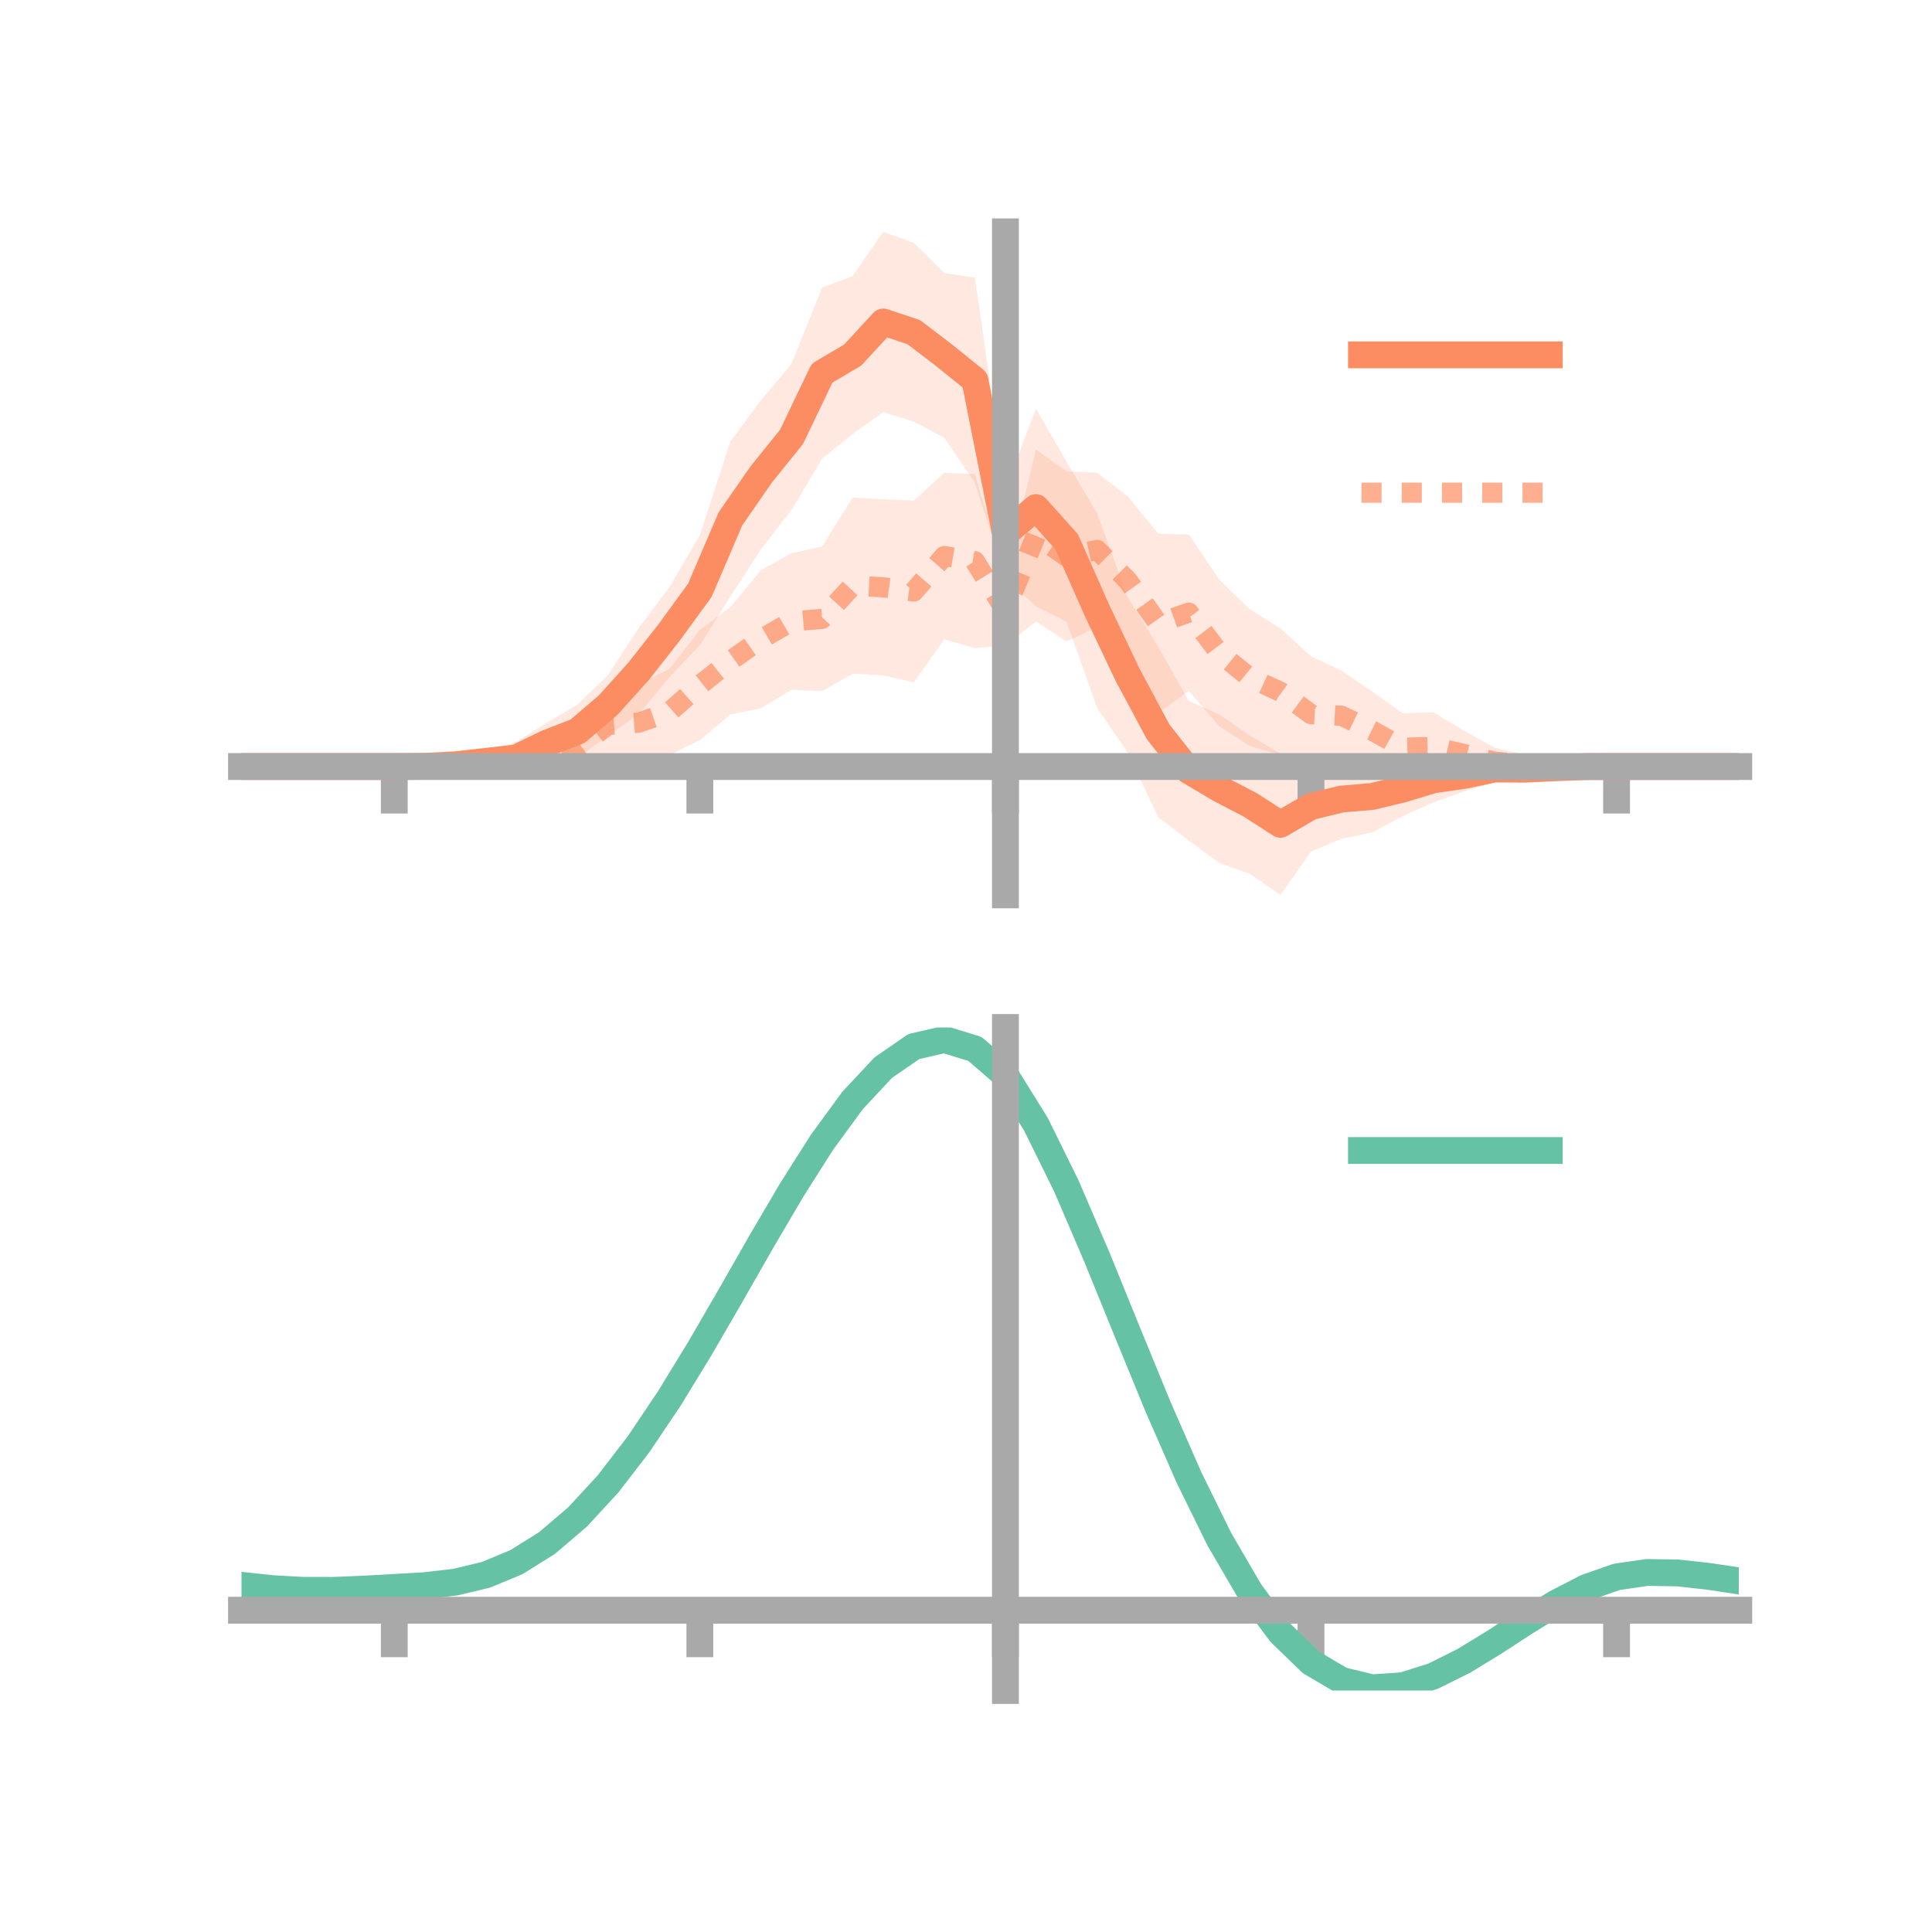
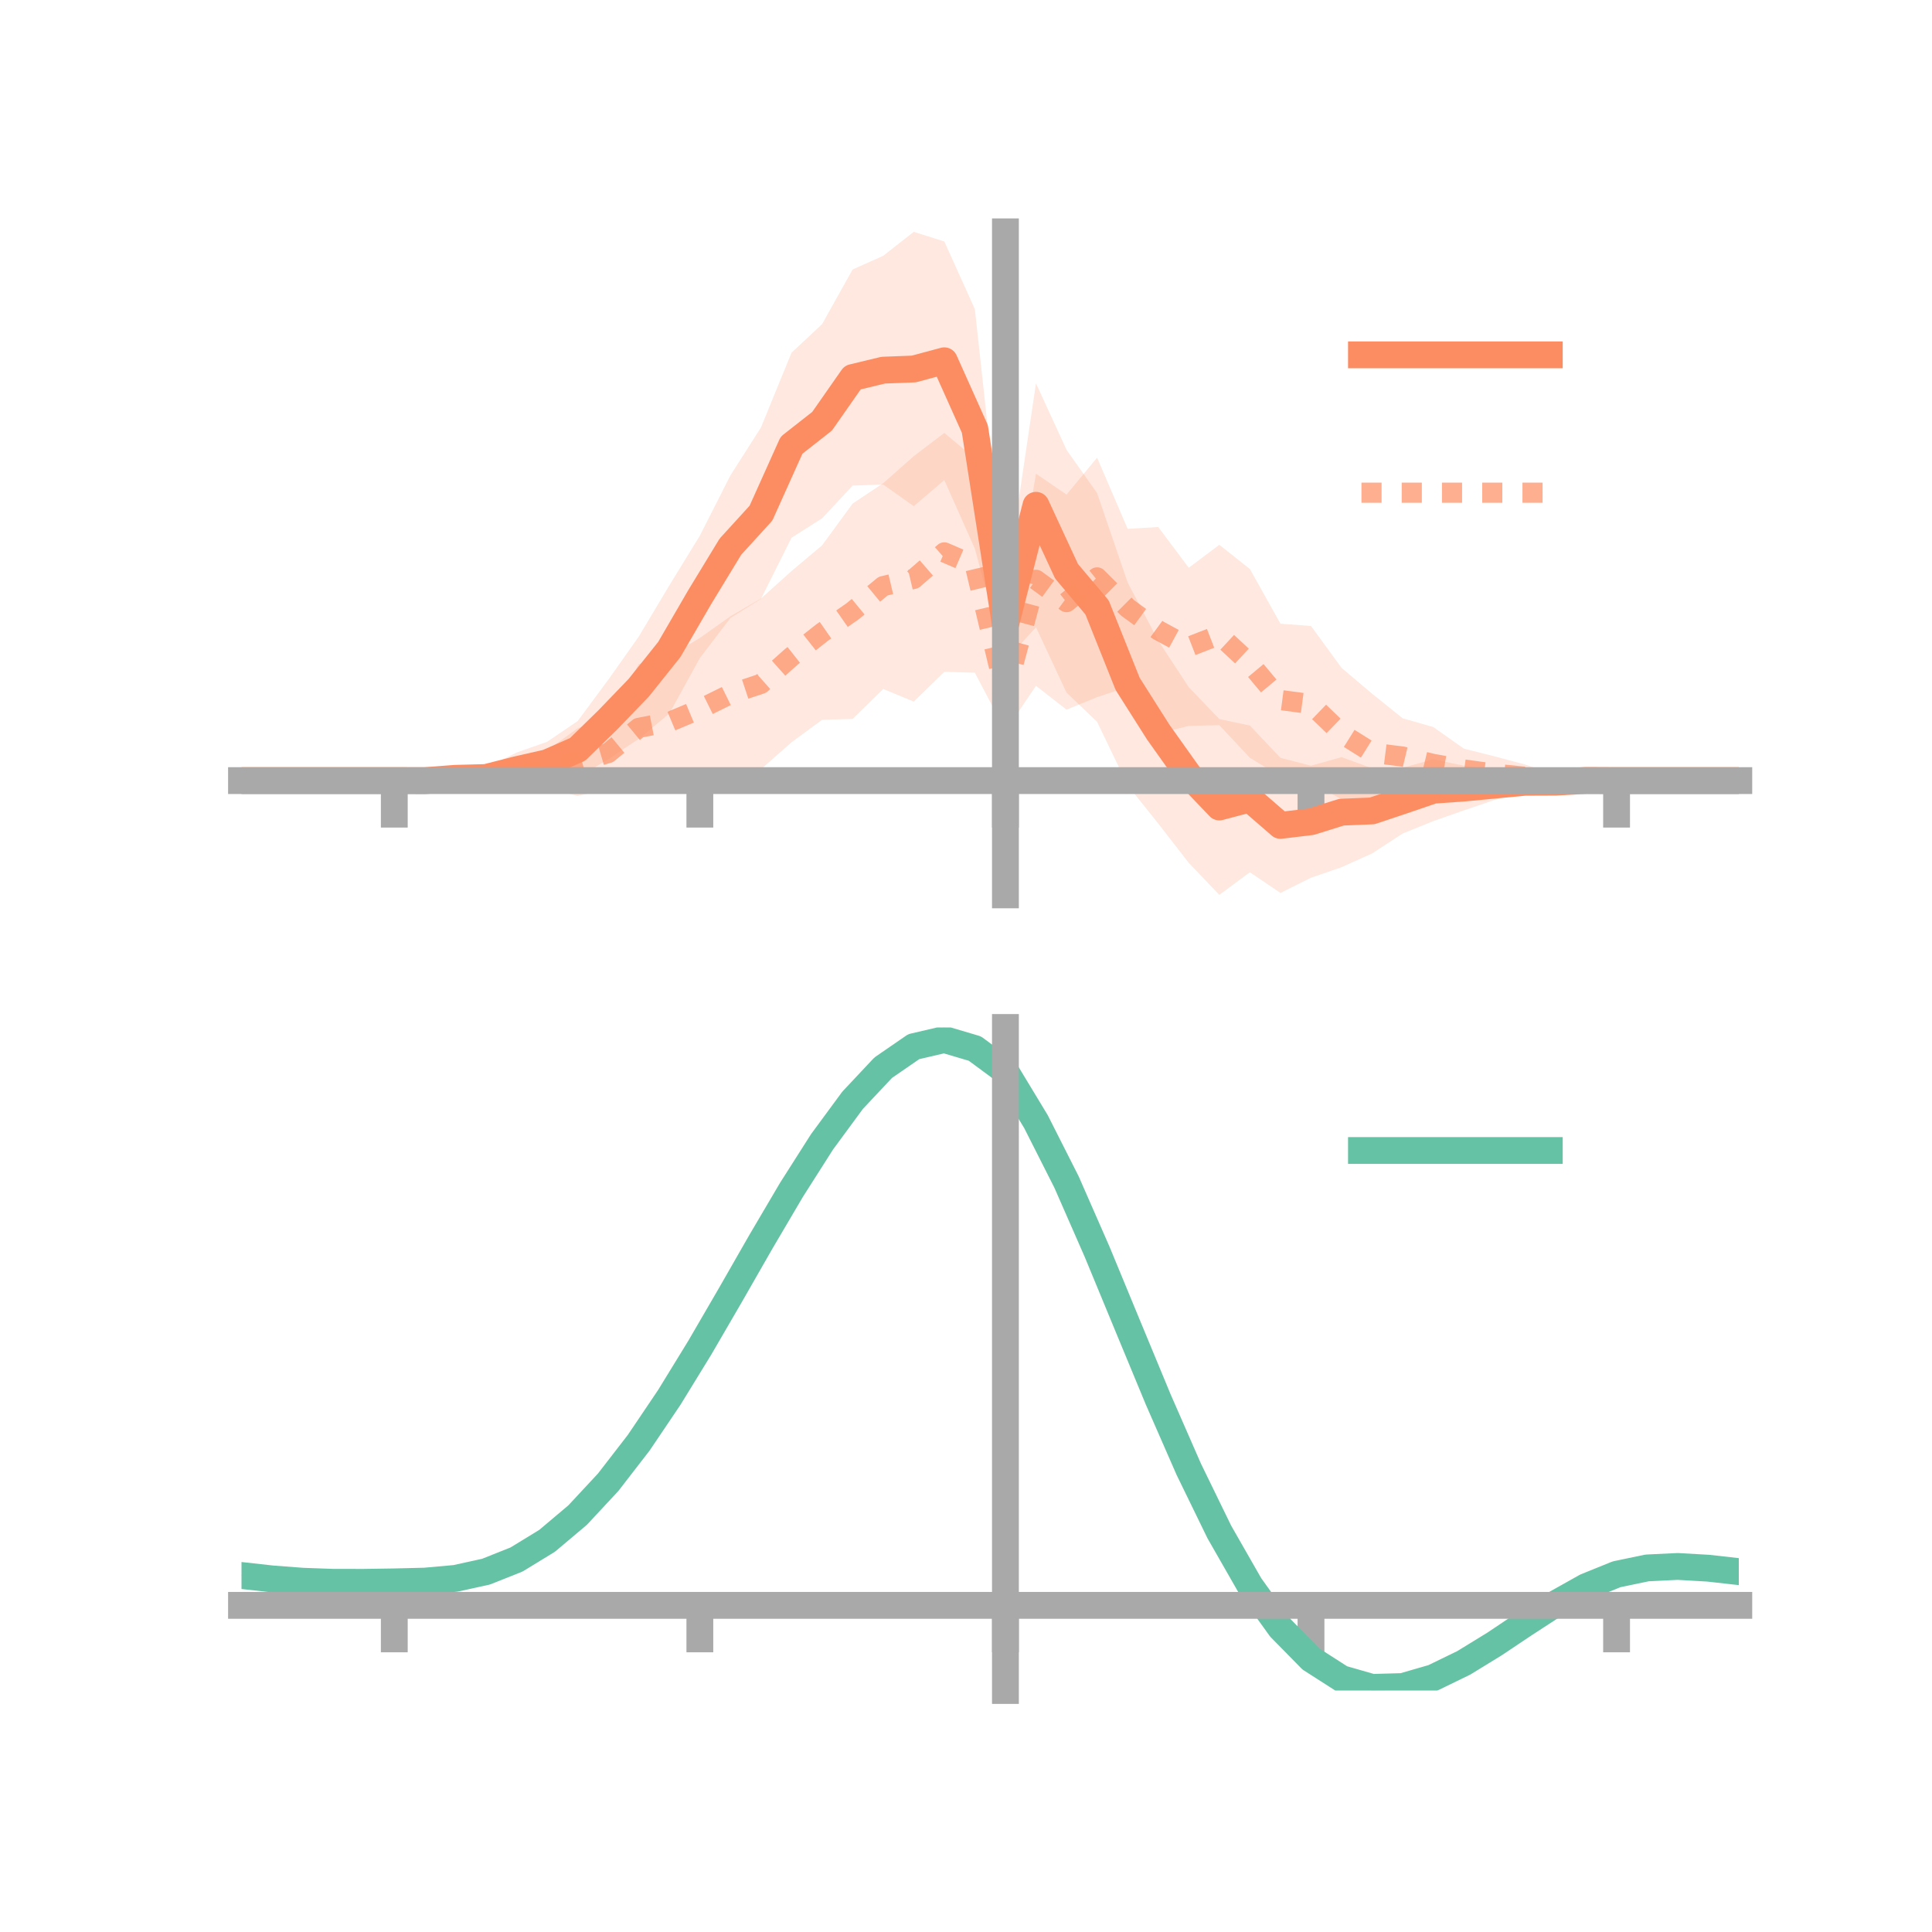
<svg xmlns="http://www.w3.org/2000/svg" xmlns:xlink="http://www.w3.org/1999/xlink" height="144pt" version="1.1" viewBox="0 0 144 144" width="144pt">
  <defs>
    <style type="text/css">
*{stroke-linecap:butt;stroke-linejoin:round;}
  </style>
  </defs>
  <g id="figure_1">
    <g id="patch_1">
      <path d="M 0 144  L 144 144  L 144 0  L 0 0  z " style="fill:none;" />
    </g>
    <g id="axes_1">
      <g id="patch_2">
        <path d="M 18 66.698  L 129.6 66.698  L 129.6 17.28  L 18 17.28  z " style="fill:none;" />
      </g>
      <g id="PolyCollection_1">
-         <path clip-path="url(#pd520736c63)" d="M 18 57.133  L 18 57.133  L 20.278 57.133  L 22.555 57.133  L 24.833 57.133  L 27.11 57.133  L 29.388 57.133  L 31.665 56.958  L 33.943 56.549  L 36.22 56.011  L 38.498 55.285  L 40.776 53.857  L 43.053 52.513  L 45.331 50.294  L 47.608 46.809  L 49.886 43.772  L 52.163 39.893  L 54.441 32.901  L 56.718 29.834  L 58.996 27.114  L 61.273 21.433  L 63.551 20.588  L 65.829 17.28  L 68.106 18.095  L 70.384 20.355  L 72.661 20.69  L 74.939 36.448  L 77.216 30.467  L 79.494 34.41  L 81.771 38.265  L 84.049 44.515  L 86.327 48.207  L 88.604 52.232  L 90.882 53.264  L 93.159 54.826  L 95.437 56.179  L 97.714 56.752  L 99.992 56.605  L 102.269 56.685  L 104.547 56.794  L 106.824 56.446  L 109.102 56.596  L 111.38 56.334  L 113.657 56.593  L 115.935 56.896  L 118.212 56.996  L 120.49 57.133  L 122.767 57.133  L 125.045 57.133  L 127.322 57.133  L 129.6 57.133  L 129.6 57.133  L 129.6 57.133  L 127.322 57.133  L 125.045 57.133  L 122.767 57.133  L 120.49 57.133  L 118.212 57.279  L 115.935 57.551  L 113.657 58.067  L 111.38 58.304  L 109.102 58.998  L 106.824 59.804  L 104.547 60.836  L 102.269 62.047  L 99.992 62.513  L 97.714 63.468  L 95.437 66.698  L 93.159 65.126  L 90.882 64.32  L 88.604 62.647  L 86.327 60.908  L 84.049 56.099  L 81.771 52.755  L 79.494 46.333  L 77.216 45.197  L 74.939 43.058  L 72.661 35.975  L 70.384 32.635  L 68.106 31.419  L 65.829 30.717  L 63.551 32.347  L 61.273 34.186  L 58.996 38.008  L 56.718 40.94  L 54.441 44.453  L 52.163 48.094  L 49.886 50.472  L 47.608 53.235  L 45.331 54.809  L 43.053 56.491  L 40.776 56.915  L 38.498 57.691  L 36.22 57.484  L 33.943 57.458  L 31.665 57.277  L 29.388 57.133  L 27.11 57.133  L 24.833 57.133  L 22.555 57.133  L 20.278 57.133  L 18 57.133  z " style="fill:#fc8d62;fill-opacity:0.2;" />
+         <path clip-path="url(#pf4dfe862f0)" d="M 18 58.182  L 18 58.182  L 20.278 58.182  L 22.555 58.182  L 24.833 58.182  L 27.11 58.182  L 29.388 58.182  L 31.665 58.093  L 33.943 57.477  L 36.22 57.222  L 38.498 56.095  L 40.776 55.291  L 43.053 53.748  L 45.331 50.674  L 47.608 47.452  L 49.886 43.639  L 52.163 39.929  L 54.441 35.437  L 56.718 31.863  L 58.996 26.291  L 61.273 24.162  L 63.551 20.086  L 65.829 19.069  L 68.106 17.28  L 70.384 18  L 72.661 23.044  L 74.939 43.941  L 77.216 28.573  L 79.494 33.531  L 81.771 36.756  L 84.049 43.419  L 86.327 47.752  L 88.604 51.221  L 90.882 53.598  L 93.159 54.079  L 95.437 56.487  L 97.714 57.074  L 99.992 56.433  L 102.269 57.271  L 104.547 57.232  L 106.824 56.596  L 109.102 57.074  L 111.38 57.408  L 113.657 57.632  L 115.935 57.921  L 118.212 57.991  L 120.49 58.182  L 122.767 58.182  L 125.045 58.182  L 127.322 58.182  L 129.6 58.182  L 129.6 58.182  L 129.6 58.182  L 127.322 58.182  L 125.045 58.182  L 122.767 58.182  L 120.49 58.182  L 118.212 58.353  L 115.935 58.673  L 113.657 58.979  L 111.38 59.631  L 109.102 60.402  L 106.824 61.203  L 104.547 62.124  L 102.269 63.61  L 99.992 64.634  L 97.714 65.421  L 95.437 66.554  L 93.159 65.012  L 90.882 66.698  L 88.604 64.312  L 86.327 61.379  L 84.049 58.528  L 81.771 53.8  L 79.494 51.624  L 77.216 46.751  L 74.939 49.23  L 72.661 40.899  L 70.384 35.782  L 68.106 37.727  L 65.829 36.11  L 63.551 36.192  L 61.273 38.633  L 58.996 40.08  L 56.718 44.634  L 54.441 46.057  L 52.163 49.05  L 49.886 53.182  L 47.608 55.071  L 45.331 56.58  L 43.053 57.96  L 40.776 58.417  L 38.498 58.647  L 36.22 58.682  L 33.943 58.546  L 31.665 58.277  L 29.388 58.182  L 27.11 58.182  L 24.833 58.182  L 22.555 58.182  L 20.278 58.182  L 18 58.182  z " style="fill:#fc8d62;fill-opacity:0.2;" />
      </g>
      <g id="PolyCollection_2">
-         <path clip-path="url(#pd520736c63)" d="M 18 57.133  L 18 57.133  L 20.278 57.133  L 22.555 57.133  L 24.833 57.133  L 27.11 57.133  L 29.388 57.133  L 31.665 56.959  L 33.943 56.692  L 36.22 56.286  L 38.498 55.422  L 40.776 54.927  L 43.053 53.457  L 45.331 51.908  L 47.608 50.996  L 49.886 49.869  L 52.163 46.952  L 54.441 45.251  L 56.718 42.5  L 58.996 41.229  L 61.273 40.743  L 63.551 37.09  L 65.829 37.211  L 68.106 37.316  L 70.384 35.237  L 72.661 35.344  L 74.939 42.926  L 77.216 33.51  L 79.494 35.133  L 81.771 35.234  L 84.049 36.989  L 86.327 39.779  L 88.604 39.835  L 90.882 43.208  L 93.159 45.43  L 95.437 46.84  L 97.714 48.92  L 99.992 49.986  L 102.269 51.533  L 104.547 53.169  L 106.824 53.094  L 109.102 54.458  L 111.38 55.722  L 113.657 56.247  L 115.935 56.631  L 118.212 57.081  L 120.49 57.132  L 122.767 57.133  L 125.045 57.133  L 127.322 57.133  L 129.6 57.133  L 129.6 57.133  L 129.6 57.133  L 127.322 57.133  L 125.045 57.133  L 122.767 57.133  L 120.49 57.134  L 118.212 57.234  L 115.935 57.442  L 113.657 57.702  L 111.38 57.806  L 109.102 57.935  L 106.824 58.238  L 104.547 58.282  L 102.269 57.375  L 99.992 56.711  L 97.714 57.545  L 95.437 56.28  L 93.159 55.602  L 90.882 54.131  L 88.604 51.486  L 86.327 53.156  L 84.049 49.532  L 81.771 46.739  L 79.494 47.823  L 77.216 46.317  L 74.939 48.092  L 72.661 48.314  L 70.384 47.65  L 68.106 50.862  L 65.829 50.335  L 63.551 50.215  L 61.273 51.513  L 58.996 51.408  L 56.718 52.791  L 54.441 53.245  L 52.163 55.165  L 49.886 56.278  L 47.608 56.732  L 45.331 56.168  L 43.053 58.021  L 40.776 58.009  L 38.498 57.592  L 36.22 57.694  L 33.943 57.495  L 31.665 57.252  L 29.388 57.133  L 27.11 57.133  L 24.833 57.133  L 22.555 57.133  L 20.278 57.133  L 18 57.133  z " style="fill:#fc8d62;fill-opacity:0.2;" />
+         <path clip-path="url(#pf4dfe862f0)" d="M 18 58.182  L 18 58.182  L 20.278 58.182  L 22.555 58.182  L 24.833 58.182  L 27.11 58.182  L 29.388 58.182  L 31.665 57.955  L 33.943 57.701  L 36.22 57.326  L 38.498 56.632  L 40.776 55.935  L 43.053 54.285  L 45.331 53.448  L 47.608 49.499  L 49.886 48.929  L 52.163 47.553  L 54.441 45.938  L 56.718 44.612  L 58.996 42.565  L 61.273 40.649  L 63.551 37.535  L 65.829 36.017  L 68.106 34.004  L 70.384 32.27  L 72.661 34.168  L 74.939 48.94  L 77.216 35.31  L 79.494 36.866  L 81.771 34.113  L 84.049 39.418  L 86.327 39.281  L 88.604 42.319  L 90.882 40.608  L 93.159 42.414  L 95.437 46.488  L 97.714 46.658  L 99.992 49.782  L 102.269 51.707  L 104.547 53.539  L 106.824 54.188  L 109.102 55.797  L 111.38 56.372  L 113.657 56.981  L 115.935 57.742  L 118.212 57.782  L 120.49 58.182  L 122.767 58.182  L 125.045 58.182  L 127.322 58.182  L 129.6 58.182  L 129.6 58.182  L 129.6 58.182  L 127.322 58.182  L 125.045 58.182  L 122.767 58.182  L 120.49 58.182  L 118.212 58.494  L 115.935 58.511  L 113.657 58.809  L 111.38 58.953  L 109.102 58.912  L 106.824 59.692  L 104.547 59.246  L 102.269 60.501  L 99.992 59.575  L 97.714 58.3  L 95.437 57.863  L 93.159 56.48  L 90.882 54.049  L 88.604 54.104  L 86.327 54.671  L 84.049 51.207  L 81.771 51.96  L 79.494 52.892  L 77.216 51.118  L 74.939 54.48  L 72.661 50.14  L 70.384 50.073  L 68.106 52.293  L 65.829 51.352  L 63.551 53.586  L 61.273 53.651  L 58.996 55.325  L 56.718 57.333  L 54.441 57.518  L 52.163 58.158  L 49.886 58.691  L 47.608 59.003  L 45.331 58.814  L 43.053 59.323  L 40.776 58.75  L 38.498 59.017  L 36.22 58.829  L 33.943 58.604  L 31.665 58.424  L 29.388 58.182  L 27.11 58.182  L 24.833 58.182  L 22.555 58.182  L 20.278 58.182  L 18 58.182  z " style="fill:#fc8d62;fill-opacity:0.2;" />
      </g>
      <g id="matplotlib.axis_1">
        <g id="xtick_1">
          <g id="line2d_1">
            <defs>
-               <path d="M 0 0  L 0 3.5  " id="me6db97d13f" style="stroke:#a9a9a9;stroke-width:2;" />
+               <path d="M 0 0  L 0 3.5  " id="mc47eb3ee27" style="stroke:#a9a9a9;stroke-width:2;" />
            </defs>
            <g>
-               <use style="fill:#a9a9a9;stroke:#a9a9a9;stroke-width:2;" x="29.388" xlink:href="#me6db97d13f" y="57.133" />
+               <use style="fill:#a9a9a9;stroke:#a9a9a9;stroke-width:2;" x="29.388" xlink:href="#mc47eb3ee27" y="58.182" />
            </g>
          </g>
        </g>
        <g id="xtick_2">
          <g id="line2d_2">
            <g>
-               <use style="fill:#a9a9a9;stroke:#a9a9a9;stroke-width:2;" x="52.163" xlink:href="#me6db97d13f" y="57.133" />
+               <use style="fill:#a9a9a9;stroke:#a9a9a9;stroke-width:2;" x="52.163" xlink:href="#mc47eb3ee27" y="58.182" />
            </g>
          </g>
        </g>
        <g id="xtick_3">
          <g id="line2d_3">
            <g>
-               <use style="fill:#a9a9a9;stroke:#a9a9a9;stroke-width:2;" x="74.939" xlink:href="#me6db97d13f" y="57.133" />
+               <use style="fill:#a9a9a9;stroke:#a9a9a9;stroke-width:2;" x="74.939" xlink:href="#mc47eb3ee27" y="58.182" />
            </g>
          </g>
        </g>
        <g id="xtick_4">
          <g id="line2d_4">
            <g>
-               <use style="fill:#a9a9a9;stroke:#a9a9a9;stroke-width:2;" x="97.714" xlink:href="#me6db97d13f" y="57.133" />
+               <use style="fill:#a9a9a9;stroke:#a9a9a9;stroke-width:2;" x="97.714" xlink:href="#mc47eb3ee27" y="58.182" />
            </g>
          </g>
        </g>
        <g id="xtick_5">
          <g id="line2d_5">
            <g>
-               <use style="fill:#a9a9a9;stroke:#a9a9a9;stroke-width:2;" x="120.49" xlink:href="#me6db97d13f" y="57.133" />
+               <use style="fill:#a9a9a9;stroke:#a9a9a9;stroke-width:2;" x="120.49" xlink:href="#mc47eb3ee27" y="58.182" />
            </g>
          </g>
        </g>
      </g>
      <g id="matplotlib.axis_2" />
      <g id="line2d_6">
-         <path clip-path="url(#pd520736c63)" d="M 18 57.133  L 20.278 57.133  L 22.555 57.133  L 24.833 57.133  L 27.11 57.133  L 29.388 57.133  L 31.665 57.118  L 33.943 57.003  L 36.22 56.747  L 38.498 56.488  L 40.776 55.386  L 43.053 54.502  L 45.331 52.551  L 47.608 50.022  L 49.886 47.122  L 52.163 43.994  L 54.441 38.677  L 56.718 35.387  L 58.996 32.561  L 61.273 27.81  L 63.551 26.467  L 65.829 23.999  L 68.106 24.757  L 70.384 26.495  L 72.661 28.333  L 74.939 39.753  L 77.216 37.832  L 79.494 40.371  L 81.771 45.51  L 84.049 50.307  L 86.327 54.557  L 88.604 57.439  L 90.882 58.792  L 93.159 59.976  L 95.437 61.439  L 97.714 60.11  L 99.992 59.559  L 102.269 59.366  L 104.547 58.815  L 106.824 58.125  L 109.102 57.797  L 111.38 57.319  L 113.657 57.33  L 115.935 57.224  L 118.212 57.138  L 120.49 57.133  L 122.767 57.133  L 125.045 57.133  L 127.322 57.133  L 129.6 57.133  " style="fill:none;stroke:#fc8d62;stroke-linecap:square;stroke-width:2;" />
+         <path clip-path="url(#pf4dfe862f0)" d="M 18 58.182  L 20.278 58.182  L 22.555 58.182  L 24.833 58.182  L 27.11 58.182  L 29.388 58.182  L 31.665 58.185  L 33.943 58.011  L 36.22 57.952  L 38.498 57.371  L 40.776 56.854  L 43.053 55.854  L 45.331 53.627  L 47.608 51.261  L 49.886 48.41  L 52.163 44.49  L 54.441 40.747  L 56.718 38.249  L 58.996 33.185  L 61.273 31.398  L 63.551 28.139  L 65.829 27.59  L 68.106 27.503  L 70.384 26.891  L 72.661 31.972  L 74.939 46.586  L 77.216 37.662  L 79.494 42.578  L 81.771 45.278  L 84.049 50.974  L 86.327 54.566  L 88.604 57.767  L 90.882 60.148  L 93.159 59.546  L 95.437 61.52  L 97.714 61.247  L 99.992 60.534  L 102.269 60.441  L 104.547 59.678  L 106.824 58.899  L 109.102 58.738  L 111.38 58.52  L 113.657 58.306  L 115.935 58.297  L 118.212 58.172  L 120.49 58.182  L 122.767 58.182  L 125.045 58.182  L 127.322 58.182  L 129.6 58.182  " style="fill:none;stroke:#fc8d62;stroke-linecap:square;stroke-width:2;" />
      </g>
      <g id="line2d_7">
-         <path clip-path="url(#pd520736c63)" d="M 18 57.133  L 20.278 57.133  L 22.555 57.133  L 24.833 57.133  L 27.11 57.133  L 29.388 57.133  L 31.665 57.106  L 33.943 57.094  L 36.22 56.99  L 38.498 56.507  L 40.776 56.468  L 43.053 55.739  L 45.331 54.038  L 47.608 53.864  L 49.886 53.073  L 52.163 51.058  L 54.441 49.248  L 56.718 47.645  L 58.996 46.319  L 61.273 46.128  L 63.551 43.652  L 65.829 43.773  L 68.106 44.089  L 70.384 41.443  L 72.661 41.829  L 74.939 45.509  L 77.216 39.914  L 79.494 41.478  L 81.771 40.987  L 84.049 43.261  L 86.327 46.468  L 88.604 45.66  L 90.882 48.669  L 93.159 50.516  L 95.437 51.56  L 97.714 53.233  L 99.992 53.348  L 102.269 54.454  L 104.547 55.726  L 106.824 55.666  L 109.102 56.196  L 111.38 56.764  L 113.657 56.974  L 115.935 57.037  L 118.212 57.158  L 120.49 57.133  L 122.767 57.133  L 125.045 57.133  L 127.322 57.133  L 129.6 57.133  " style="fill:none;stroke:#fc8d62;stroke-dasharray:1.5,1.5;stroke-dashoffset:0;stroke-opacity:0.7;stroke-width:1.5;" />
+         <path clip-path="url(#pf4dfe862f0)" d="M 18 58.182  L 20.278 58.182  L 22.555 58.182  L 24.833 58.182  L 27.11 58.182  L 29.388 58.182  L 31.665 58.19  L 33.943 58.153  L 36.22 58.077  L 38.498 57.825  L 40.776 57.343  L 43.053 56.804  L 45.331 56.131  L 47.608 54.251  L 49.886 53.81  L 52.163 52.856  L 54.441 51.728  L 56.718 50.972  L 58.996 48.945  L 61.273 47.15  L 63.551 45.561  L 65.829 43.685  L 68.106 43.149  L 70.384 41.171  L 72.661 42.154  L 74.939 51.71  L 77.216 43.214  L 79.494 44.879  L 81.771 43.036  L 84.049 45.312  L 86.327 46.976  L 88.604 48.211  L 90.882 47.329  L 93.159 49.447  L 95.437 52.176  L 97.714 52.479  L 99.992 54.679  L 102.269 56.104  L 104.547 56.392  L 106.824 56.94  L 109.102 57.354  L 111.38 57.663  L 113.657 57.895  L 115.935 58.126  L 118.212 58.138  L 120.49 58.182  L 122.767 58.182  L 125.045 58.182  L 127.322 58.182  L 129.6 58.182  " style="fill:none;stroke:#fc8d62;stroke-dasharray:1.5,1.5;stroke-dashoffset:0;stroke-opacity:0.7;stroke-width:1.5;" />
      </g>
      <g id="patch_3">
        <path d="M 74.939 66.698  L 74.939 17.28  " style="fill:none;stroke:#a9a9a9;stroke-linecap:square;stroke-linejoin:miter;stroke-width:2;" />
      </g>
      <g id="patch_4">
        <path d="M 129.6 66.698  L 129.6 17.28  " style="fill:none;" />
      </g>
      <g id="patch_5">
-         <path d="M 18 57.133  L 129.6 57.133  " style="fill:none;stroke:#a9a9a9;stroke-linecap:square;stroke-linejoin:miter;stroke-width:2;" />
+         <path d="M 18 58.182  L 129.6 58.182  " style="fill:none;stroke:#a9a9a9;stroke-linecap:square;stroke-linejoin:miter;stroke-width:2;" />
      </g>
      <g id="patch_6">
        <path d="M 18 17.28  L 129.6 17.28  " style="fill:none;" />
      </g>
      <g id="legend_1">
        <g id="line2d_8">
          <path d="M 101.475 26.449  L 115.475 26.449  " style="fill:none;stroke:#fc8d62;stroke-linecap:square;stroke-width:2;" />
        </g>
        <g id="line2d_9" />
        <g id="text_1">
          <defs>
            <path id="DejaVuSans-32" />
          </defs>
          <g transform="translate(121.0753 28.89891)scale(0.07 -0.07)">
            <use xlink:href="#DejaVuSans-32" />
          </g>
        </g>
        <g id="line2d_10">
          <path d="M 101.475 36.724  L 115.475 36.724  " style="fill:none;stroke:#fc8d62;stroke-dasharray:1.5,1.5;stroke-dashoffset:0;stroke-opacity:0.7;stroke-width:1.5;" />
        </g>
        <g id="line2d_11" />
        <g id="text_2">
          <g transform="translate(121.0753 39.17359)scale(0.07 -0.07)">
            <use xlink:href="#DejaVuSans-32" />
          </g>
        </g>
      </g>
    </g>
    <g id="axes_2">
      <g id="patch_7">
        <path d="M 18 126  L 129.6 126  L 129.6 76.582  L 18 76.582  z " style="fill:none;" />
      </g>
      <g id="PolyCollection_3">
-         <path clip-path="url(#peac2700b24)" d="M 18 118.197  L 18 118.123  L 20.278 118.38  L 22.555 118.508  L 24.833 118.504  L 27.11 118.404  L 29.388 118.267  L 31.665 118.131  L 33.943 117.862  L 36.22 117.308  L 38.498 116.351  L 40.776 114.906  L 43.053 112.926  L 45.331 110.405  L 47.608 107.376  L 49.886 103.906  L 52.163 100.097  L 54.441 96.078  L 56.718 92.001  L 58.996 88.037  L 61.273 84.373  L 63.551 81.2  L 65.829 78.716  L 68.106 77.115  L 70.384 76.582  L 72.661 77.294  L 74.939 79.287  L 77.216 82.995  L 79.494 87.691  L 81.771 93.078  L 84.049 98.76  L 86.327 104.391  L 88.604 109.676  L 90.882 114.384  L 93.159 118.346  L 95.437 121.461  L 97.714 123.686  L 99.992 125.041  L 102.269 125.594  L 104.547 125.451  L 106.824 124.744  L 109.102 123.626  L 111.38 122.255  L 113.657 120.796  L 115.935 119.407  L 118.212 118.241  L 120.49 117.448  L 122.767 117.123  L 125.045 117.164  L 127.322 117.426  L 129.6 117.78  L 129.6 117.88  L 129.6 117.88  L 127.322 117.551  L 125.045 117.31  L 122.767 117.283  L 120.49 117.618  L 118.212 118.424  L 115.935 119.617  L 113.657 121.046  L 111.38 122.551  L 109.102 123.964  L 106.824 125.116  L 104.547 125.844  L 102.269 126  L 99.992 125.458  L 97.714 124.124  L 95.437 121.945  L 93.159 118.912  L 90.882 115.065  L 88.604 110.5  L 86.327 105.375  L 84.049 99.913  L 81.771 94.395  L 79.494 89.162  L 77.216 84.598  L 74.939 80.992  L 72.661 79.064  L 70.384 78.377  L 68.106 78.895  L 65.829 80.442  L 63.551 82.834  L 61.273 85.883  L 58.996 89.397  L 56.718 93.192  L 54.441 97.09  L 52.163 100.928  L 49.886 104.564  L 47.608 107.876  L 45.331 110.773  L 43.053 113.193  L 40.776 115.103  L 38.498 116.509  L 36.22 117.444  L 33.943 117.984  L 31.665 118.241  L 29.388 118.365  L 27.11 118.485  L 24.833 118.569  L 22.555 118.56  L 20.278 118.434  L 18 118.197  z " style="fill:#66c2a5;fill-opacity:0.2;" />
+         <path clip-path="url(#pae8a03908a)" d="M 18 117.475  L 18 117.383  L 20.278 117.645  L 22.555 117.824  L 24.833 117.903  L 27.11 117.898  L 29.388 117.854  L 31.665 117.792  L 33.943 117.582  L 36.22 117.074  L 38.498 116.153  L 40.776 114.736  L 43.053 112.779  L 45.331 110.277  L 47.608 107.264  L 49.886 103.809  L 52.163 100.014  L 54.441 96.008  L 56.718 91.943  L 58.996 87.994  L 61.273 84.344  L 63.551 81.187  L 65.829 78.716  L 68.106 77.12  L 70.384 76.582  L 72.661 77.267  L 74.939 78.984  L 77.216 82.799  L 79.494 87.372  L 81.771 92.645  L 84.049 98.245  L 86.327 103.834  L 88.604 109.123  L 90.882 113.876  L 93.159 117.916  L 95.437 121.124  L 97.714 123.446  L 99.992 124.897  L 102.269 125.537  L 104.547 125.468  L 106.824 124.814  L 109.102 123.722  L 111.38 122.35  L 113.657 120.861  L 115.935 119.415  L 118.212 118.165  L 120.49 117.258  L 122.767 116.79  L 125.045 116.684  L 127.322 116.819  L 129.6 117.083  L 129.6 117.196  L 129.6 117.196  L 127.322 116.948  L 125.045 116.824  L 122.767 116.938  L 120.49 117.419  L 118.212 118.359  L 115.935 119.664  L 113.657 121.177  L 111.38 122.731  L 109.102 124.155  L 106.824 125.279  L 104.547 125.942  L 102.269 126  L 99.992 125.334  L 97.714 123.865  L 95.437 121.555  L 93.159 118.415  L 90.882 114.494  L 88.604 109.897  L 86.327 104.783  L 84.049 99.375  L 81.771 93.952  L 79.494 88.84  L 77.216 84.403  L 74.939 80.692  L 72.661 79.041  L 70.384 78.381  L 68.106 78.904  L 65.829 80.444  L 63.551 82.824  L 61.273 85.859  L 58.996 89.362  L 56.718 93.148  L 54.441 97.038  L 52.163 100.87  L 49.886 104.497  L 47.608 107.798  L 45.331 110.678  L 43.053 113.074  L 40.776 114.954  L 38.498 116.323  L 36.22 117.216  L 33.943 117.707  L 31.665 117.904  L 29.388 117.951  L 27.11 117.979  L 24.833 117.969  L 22.555 117.886  L 20.278 117.718  L 18 117.475  z " style="fill:#66c2a5;fill-opacity:0.2;" />
      </g>
      <g id="matplotlib.axis_3">
        <g id="xtick_6">
          <g id="line2d_12">
            <g>
-               <use style="fill:#a9a9a9;stroke:#a9a9a9;stroke-width:2;" x="29.388" xlink:href="#me6db97d13f" y="120.016" />
+               <use style="fill:#a9a9a9;stroke:#a9a9a9;stroke-width:2;" x="29.388" xlink:href="#mc47eb3ee27" y="119.654" />
            </g>
          </g>
        </g>
        <g id="xtick_7">
          <g id="line2d_13">
            <g>
-               <use style="fill:#a9a9a9;stroke:#a9a9a9;stroke-width:2;" x="52.163" xlink:href="#me6db97d13f" y="120.016" />
+               <use style="fill:#a9a9a9;stroke:#a9a9a9;stroke-width:2;" x="52.163" xlink:href="#mc47eb3ee27" y="119.654" />
            </g>
          </g>
        </g>
        <g id="xtick_8">
          <g id="line2d_14">
            <g>
-               <use style="fill:#a9a9a9;stroke:#a9a9a9;stroke-width:2;" x="74.939" xlink:href="#me6db97d13f" y="120.016" />
+               <use style="fill:#a9a9a9;stroke:#a9a9a9;stroke-width:2;" x="74.939" xlink:href="#mc47eb3ee27" y="119.654" />
            </g>
          </g>
        </g>
        <g id="xtick_9">
          <g id="line2d_15">
            <g>
-               <use style="fill:#a9a9a9;stroke:#a9a9a9;stroke-width:2;" x="97.714" xlink:href="#me6db97d13f" y="120.016" />
+               <use style="fill:#a9a9a9;stroke:#a9a9a9;stroke-width:2;" x="97.714" xlink:href="#mc47eb3ee27" y="119.654" />
            </g>
          </g>
        </g>
        <g id="xtick_10">
          <g id="line2d_16">
            <g>
-               <use style="fill:#a9a9a9;stroke:#a9a9a9;stroke-width:2;" x="120.49" xlink:href="#me6db97d13f" y="120.016" />
+               <use style="fill:#a9a9a9;stroke:#a9a9a9;stroke-width:2;" x="120.49" xlink:href="#mc47eb3ee27" y="119.654" />
            </g>
          </g>
        </g>
      </g>
      <g id="matplotlib.axis_4" />
      <g id="line2d_17">
-         <path clip-path="url(#peac2700b24)" d="M 18 118.16  L 20.278 118.407  L 22.555 118.534  L 24.833 118.537  L 27.11 118.445  L 29.388 118.316  L 31.665 118.186  L 33.943 117.923  L 36.22 117.376  L 38.498 116.43  L 40.776 115.005  L 43.053 113.06  L 45.331 110.589  L 47.608 107.626  L 49.886 104.235  L 52.163 100.513  L 54.441 96.584  L 56.718 92.597  L 58.996 88.717  L 61.273 85.128  L 63.551 82.017  L 65.829 79.579  L 68.106 78.005  L 70.384 77.48  L 72.661 78.179  L 74.939 80.14  L 77.216 83.797  L 79.494 88.427  L 81.771 93.736  L 84.049 99.336  L 86.327 104.883  L 88.604 110.088  L 90.882 114.724  L 93.159 118.629  L 95.437 121.703  L 97.714 123.905  L 99.992 125.249  L 102.269 125.797  L 104.547 125.647  L 106.824 124.93  L 109.102 123.795  L 111.38 122.403  L 113.657 120.921  L 115.935 119.512  L 118.212 118.333  L 120.49 117.533  L 122.767 117.203  L 125.045 117.237  L 127.322 117.489  L 129.6 117.83  " style="fill:none;stroke:#66c2a5;stroke-linecap:square;stroke-width:2;" />
+         <path clip-path="url(#pae8a03908a)" d="M 18 117.429  L 20.278 117.682  L 22.555 117.855  L 24.833 117.936  L 27.11 117.938  L 29.388 117.903  L 31.665 117.848  L 33.943 117.644  L 36.22 117.145  L 38.498 116.238  L 40.776 114.845  L 43.053 112.926  L 45.331 110.477  L 47.608 107.531  L 49.886 104.153  L 52.163 100.442  L 54.441 96.523  L 56.718 92.546  L 58.996 88.678  L 61.273 85.101  L 63.551 82.005  L 65.829 79.58  L 68.106 78.012  L 70.384 77.481  L 72.661 78.154  L 74.939 79.838  L 77.216 83.601  L 79.494 88.106  L 81.771 93.299  L 84.049 98.81  L 86.327 104.308  L 88.604 109.51  L 90.882 114.185  L 93.159 118.165  L 95.437 121.339  L 97.714 123.656  L 99.992 125.116  L 102.269 125.769  L 104.547 125.705  L 106.824 125.047  L 109.102 123.939  L 111.38 122.541  L 113.657 121.019  L 115.935 119.539  L 118.212 118.262  L 120.49 117.339  L 122.767 116.864  L 125.045 116.754  L 127.322 116.884  L 129.6 117.14  " style="fill:none;stroke:#66c2a5;stroke-linecap:square;stroke-width:2;" />
      </g>
      <g id="patch_8">
        <path d="M 74.939 126  L 74.939 76.582  " style="fill:none;stroke:#a9a9a9;stroke-linecap:square;stroke-linejoin:miter;stroke-width:2;" />
      </g>
      <g id="patch_9">
        <path d="M 129.6 126  L 129.6 76.582  " style="fill:none;" />
      </g>
      <g id="patch_10">
-         <path d="M 18 120.016  L 129.6 120.016  " style="fill:none;stroke:#a9a9a9;stroke-linecap:square;stroke-linejoin:miter;stroke-width:2;" />
+         <path d="M 18 119.654  L 129.6 119.654  " style="fill:none;stroke:#a9a9a9;stroke-linecap:square;stroke-linejoin:miter;stroke-width:2;" />
      </g>
      <g id="patch_11">
        <path d="M 18 76.582  L 129.6 76.582  " style="fill:none;" />
      </g>
      <g id="legend_2">
        <g id="line2d_18">
          <path d="M 101.475 85.751  L 115.475 85.751  " style="fill:none;stroke:#66c2a5;stroke-linecap:square;stroke-width:2;" />
        </g>
        <g id="line2d_19" />
        <g id="text_3">
          <g transform="translate(121.0753 88.20072)scale(0.07 -0.07)">
            <use xlink:href="#DejaVuSans-32" />
          </g>
        </g>
      </g>
    </g>
  </g>
  <defs>
-     <clipPath id="pd520736c63">
+     <clipPath id="pf4dfe862f0">
      <rect height="49.418" width="111.6" x="18" y="17.28" />
    </clipPath>
-     <clipPath id="peac2700b24">
+     <clipPath id="pae8a03908a">
      <rect height="49.418" width="111.6" x="18" y="76.582" />
    </clipPath>
  </defs>
</svg>
